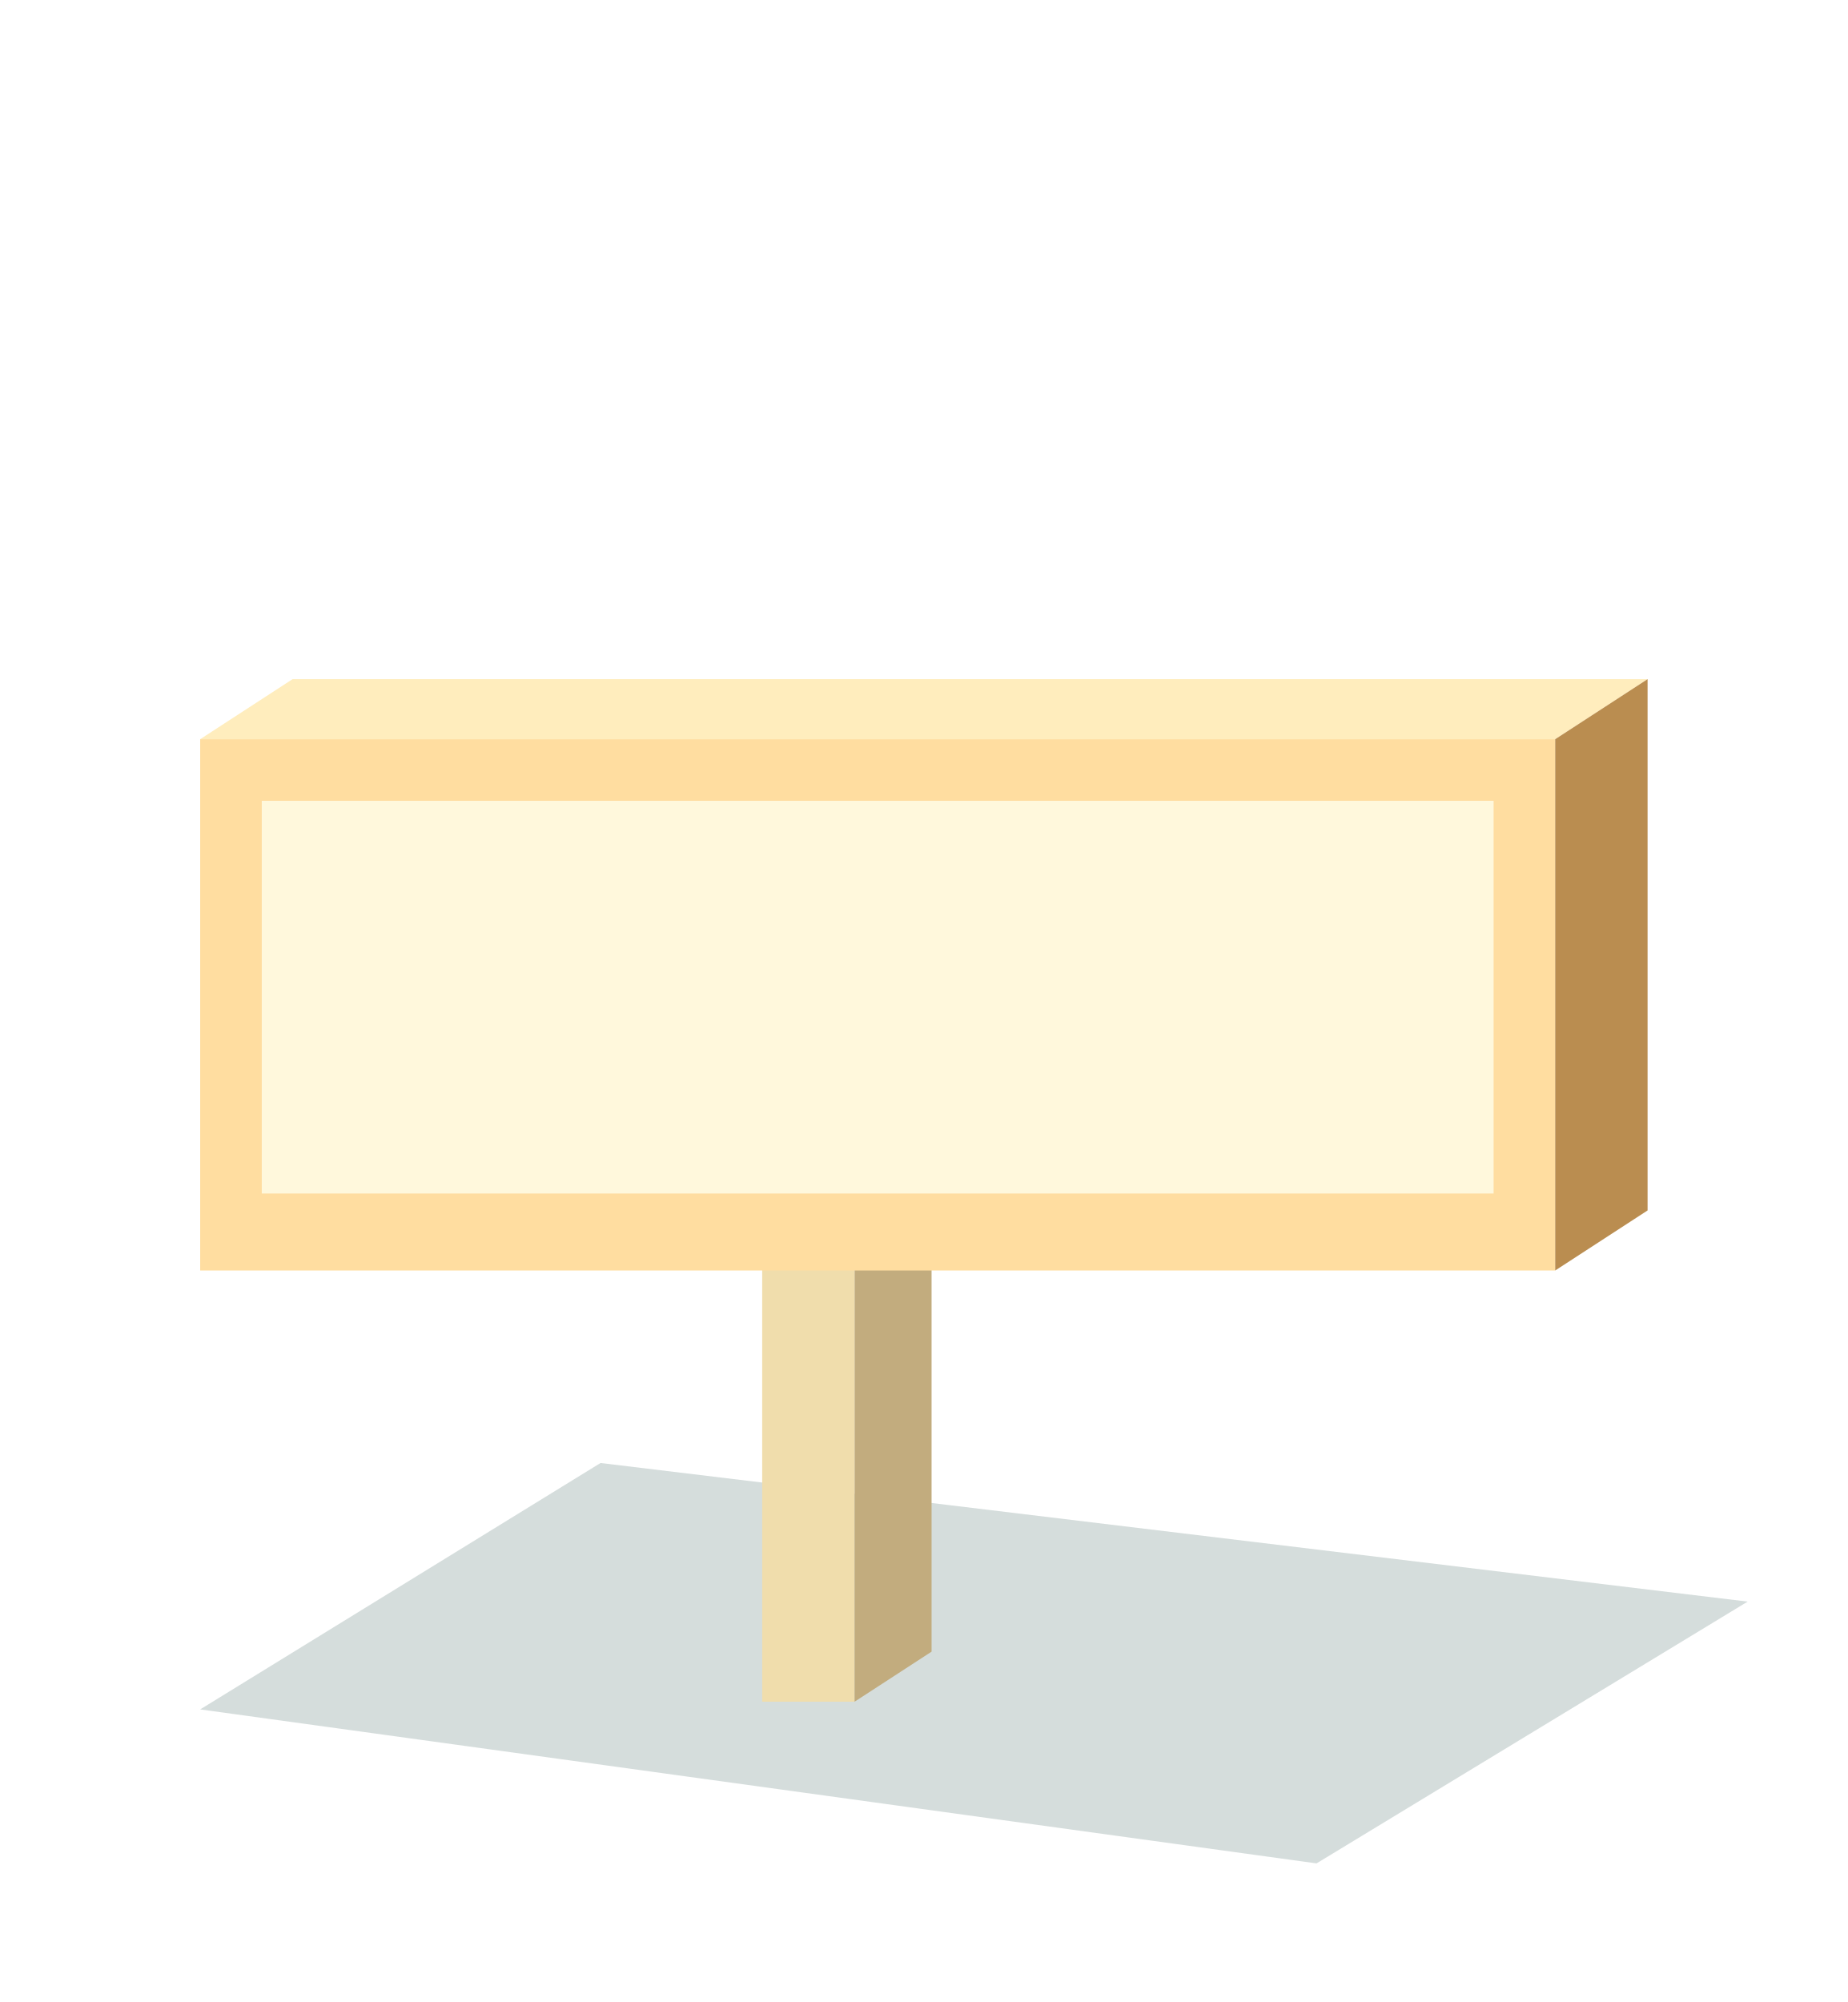
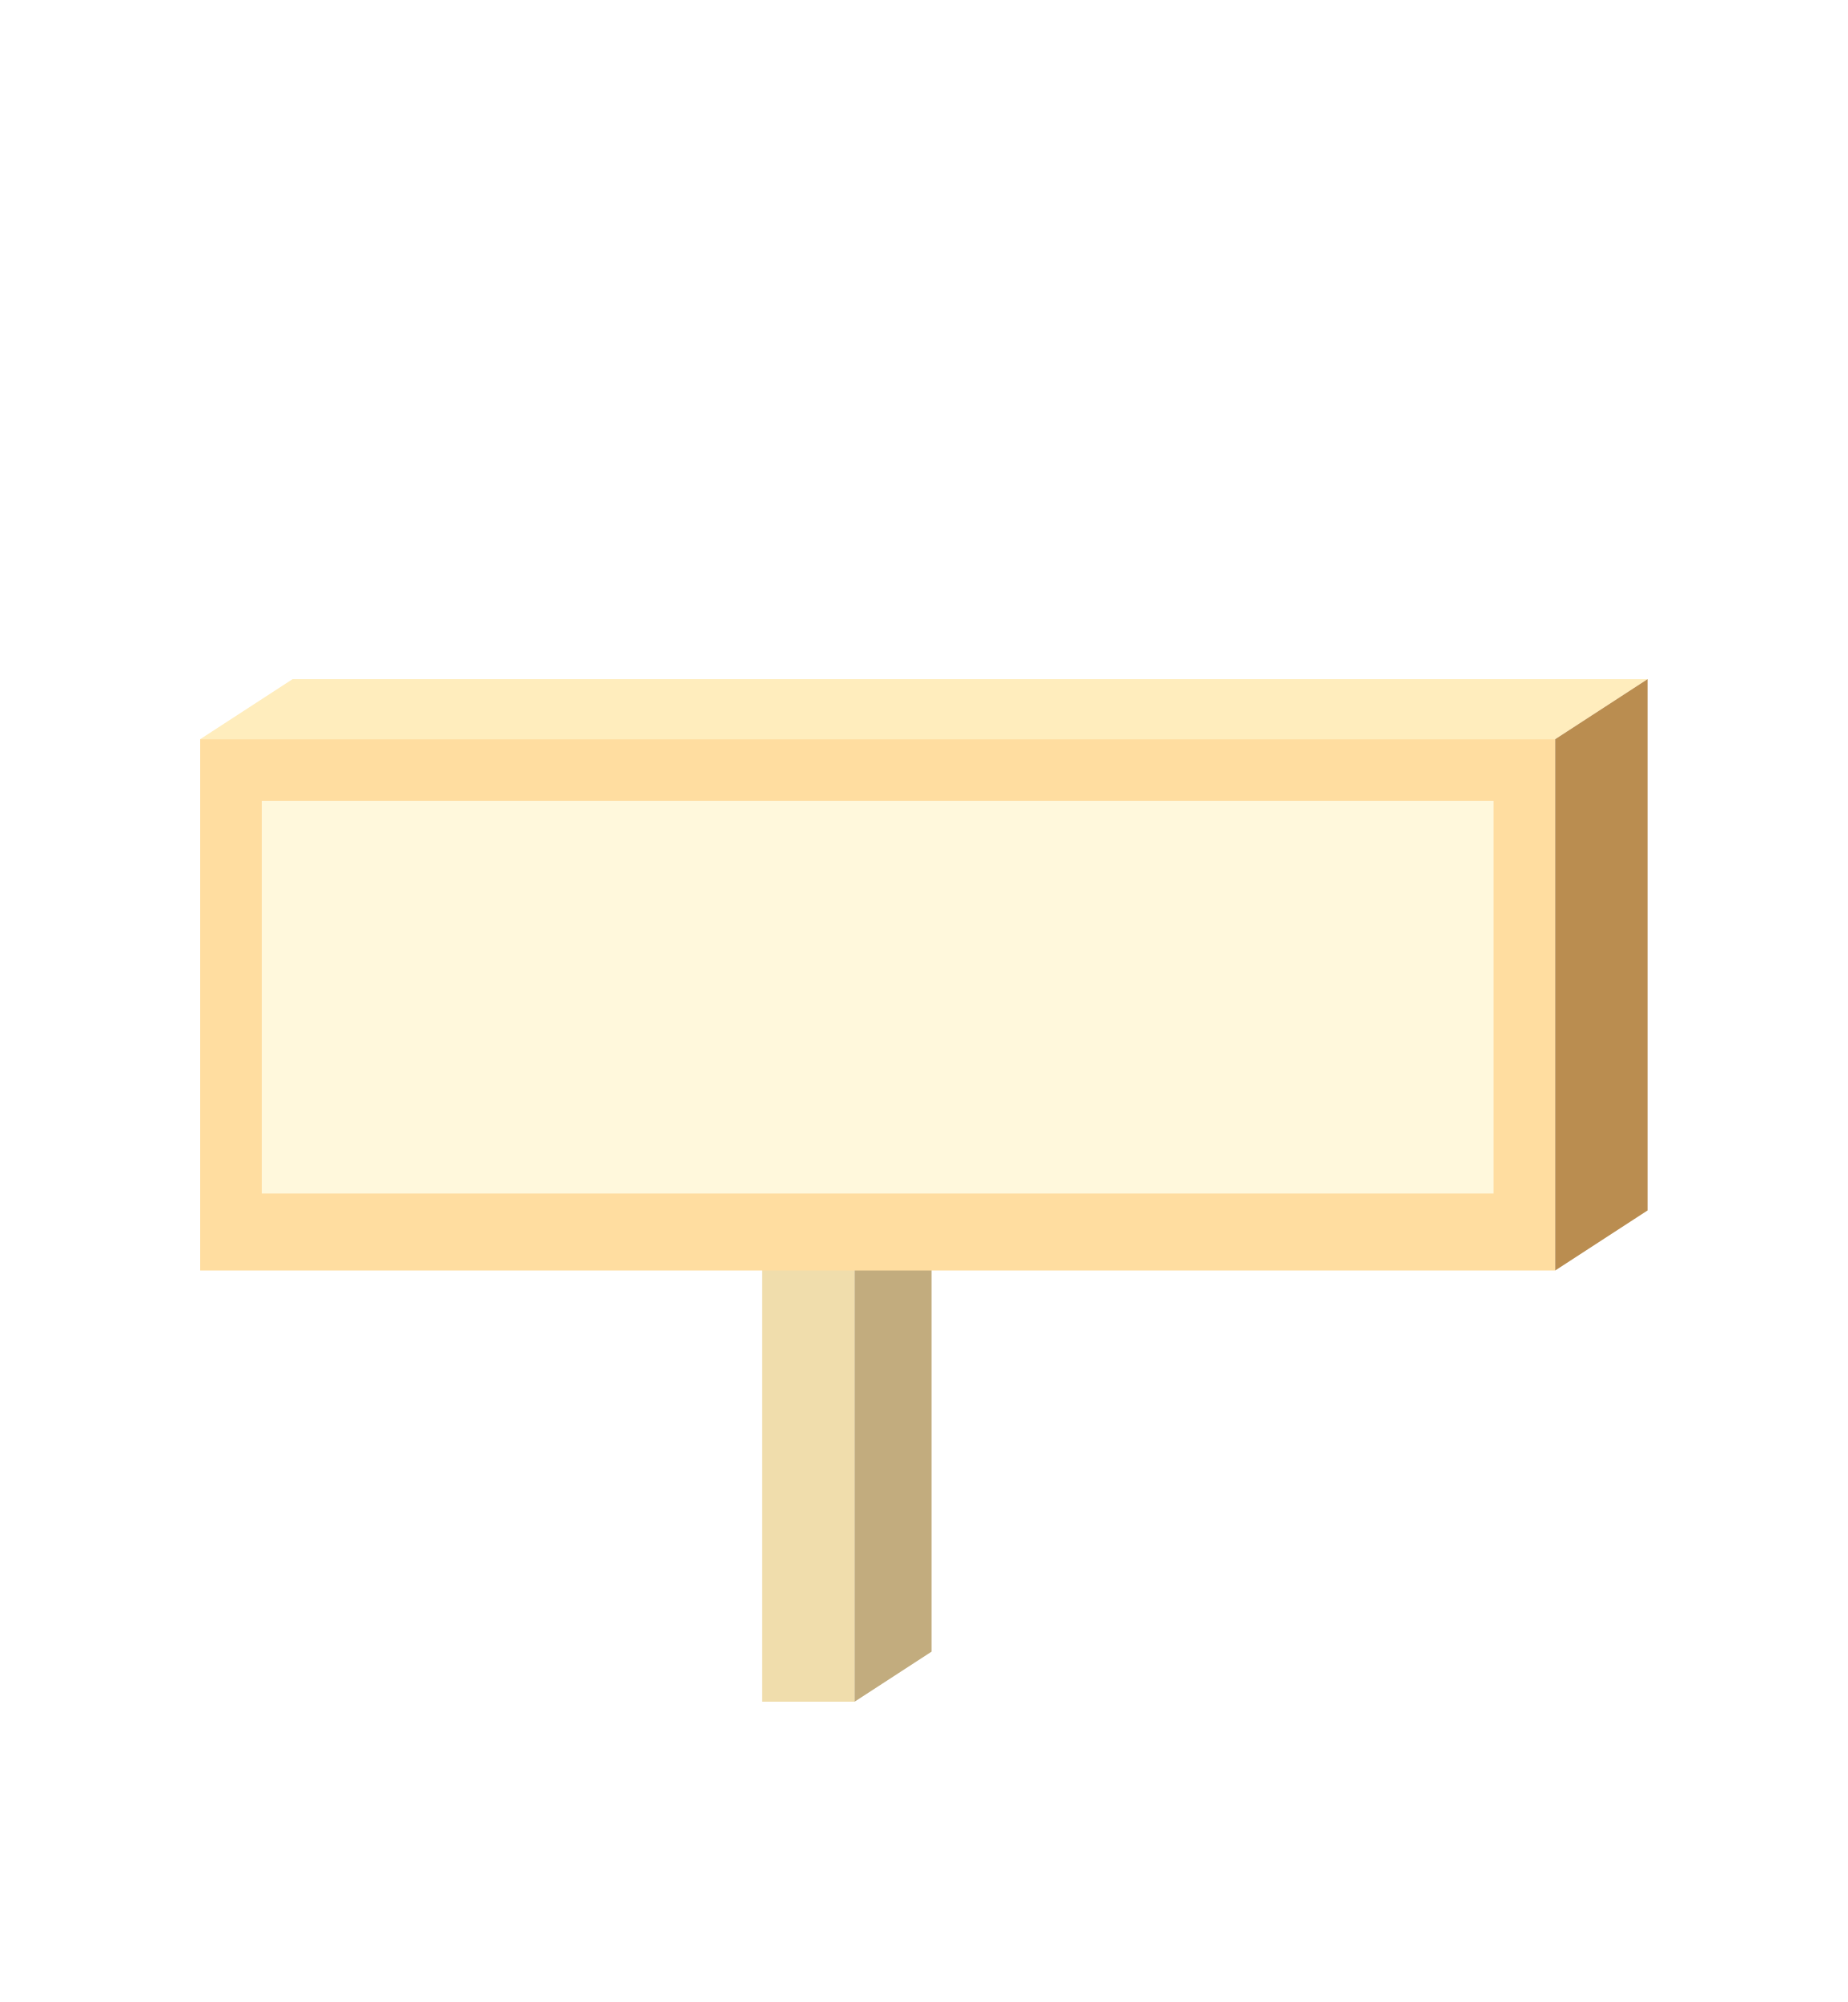
<svg xmlns="http://www.w3.org/2000/svg" width="240" height="260" viewBox="0 0 240 260">
-   <polygon points="26,222 171,242 227,208 78,190" fill="#224b4830" />
  <polygon points="99,132 109,125.5 121,125.5 111,132" fill="#fff7d9" />
  <rect x="99" y="132" width="12" height="89" fill="#f0ddac" />
  <polygon points="111,132 121,125.5 121,214.5 111,221" fill="#c2ac7e" />
  <polygon points="26,96 38,88.2 214,88.2 202,96" fill="#ffedbd" />
  <rect x="26" y="96" width="176" height="69" fill="#ffdda0" />
  <polygon points="202,96 214,88.2 214,157.2 202,165" fill="#ba8d50" />
  <rect x="34" y="104" width="160" height="51" fill="#fff8dc" />
</svg>
